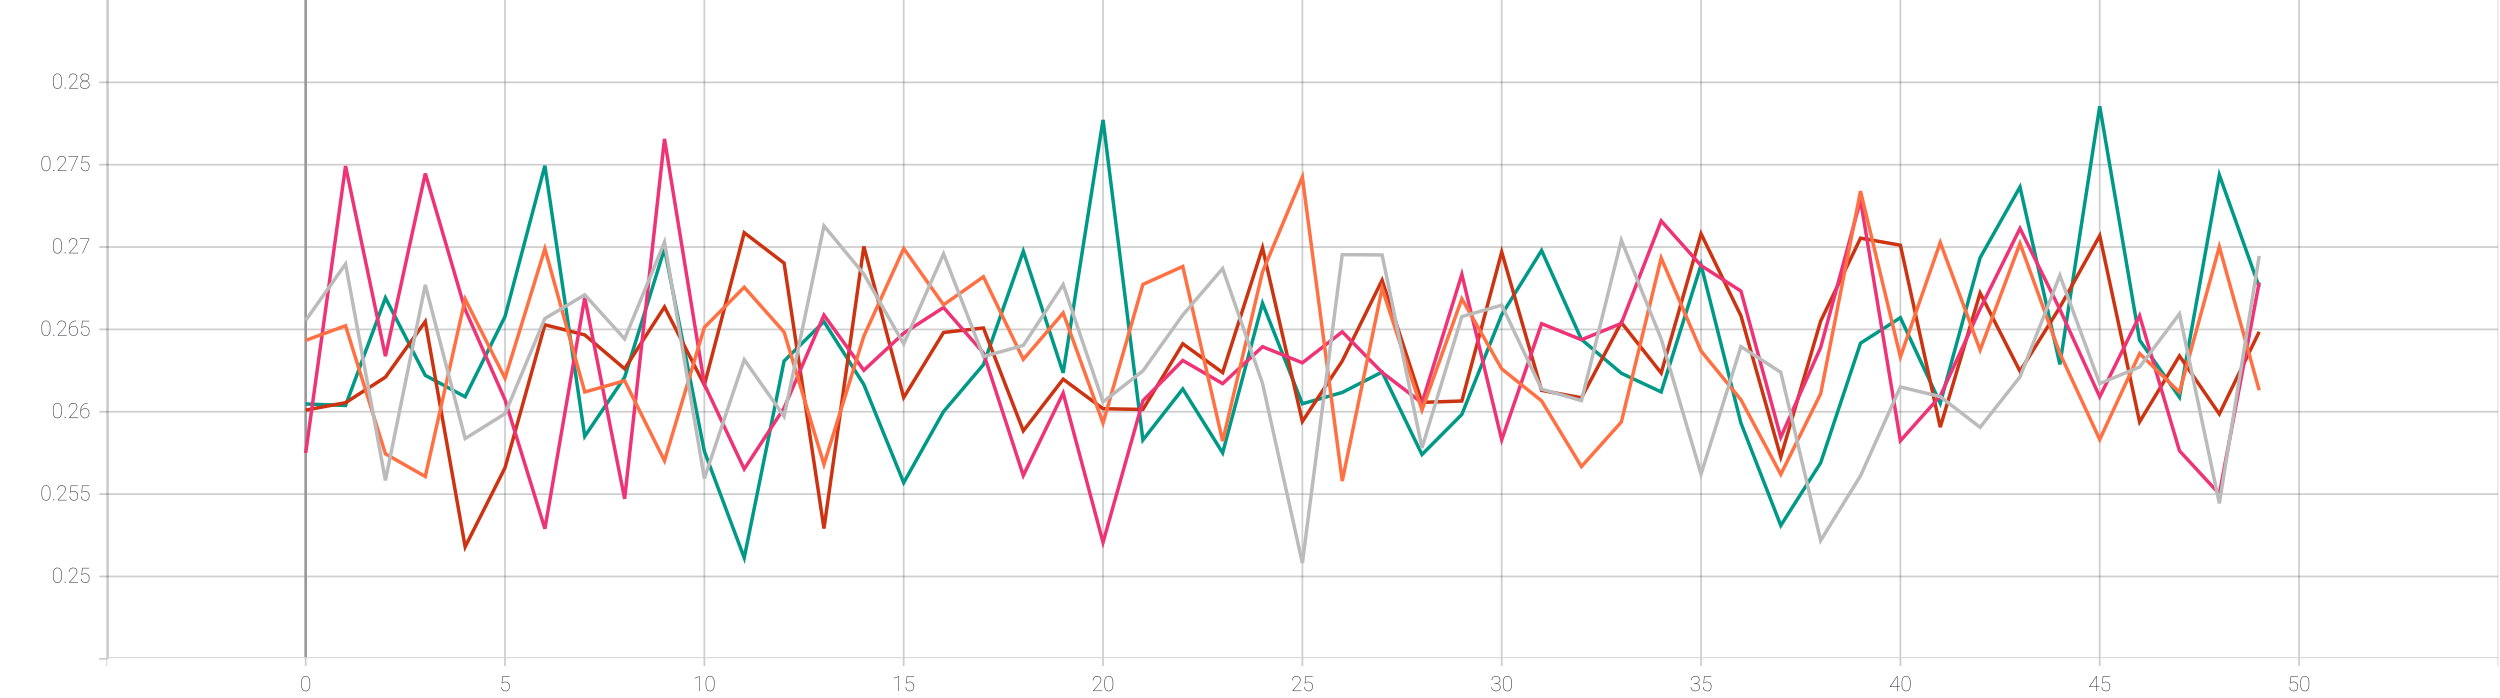
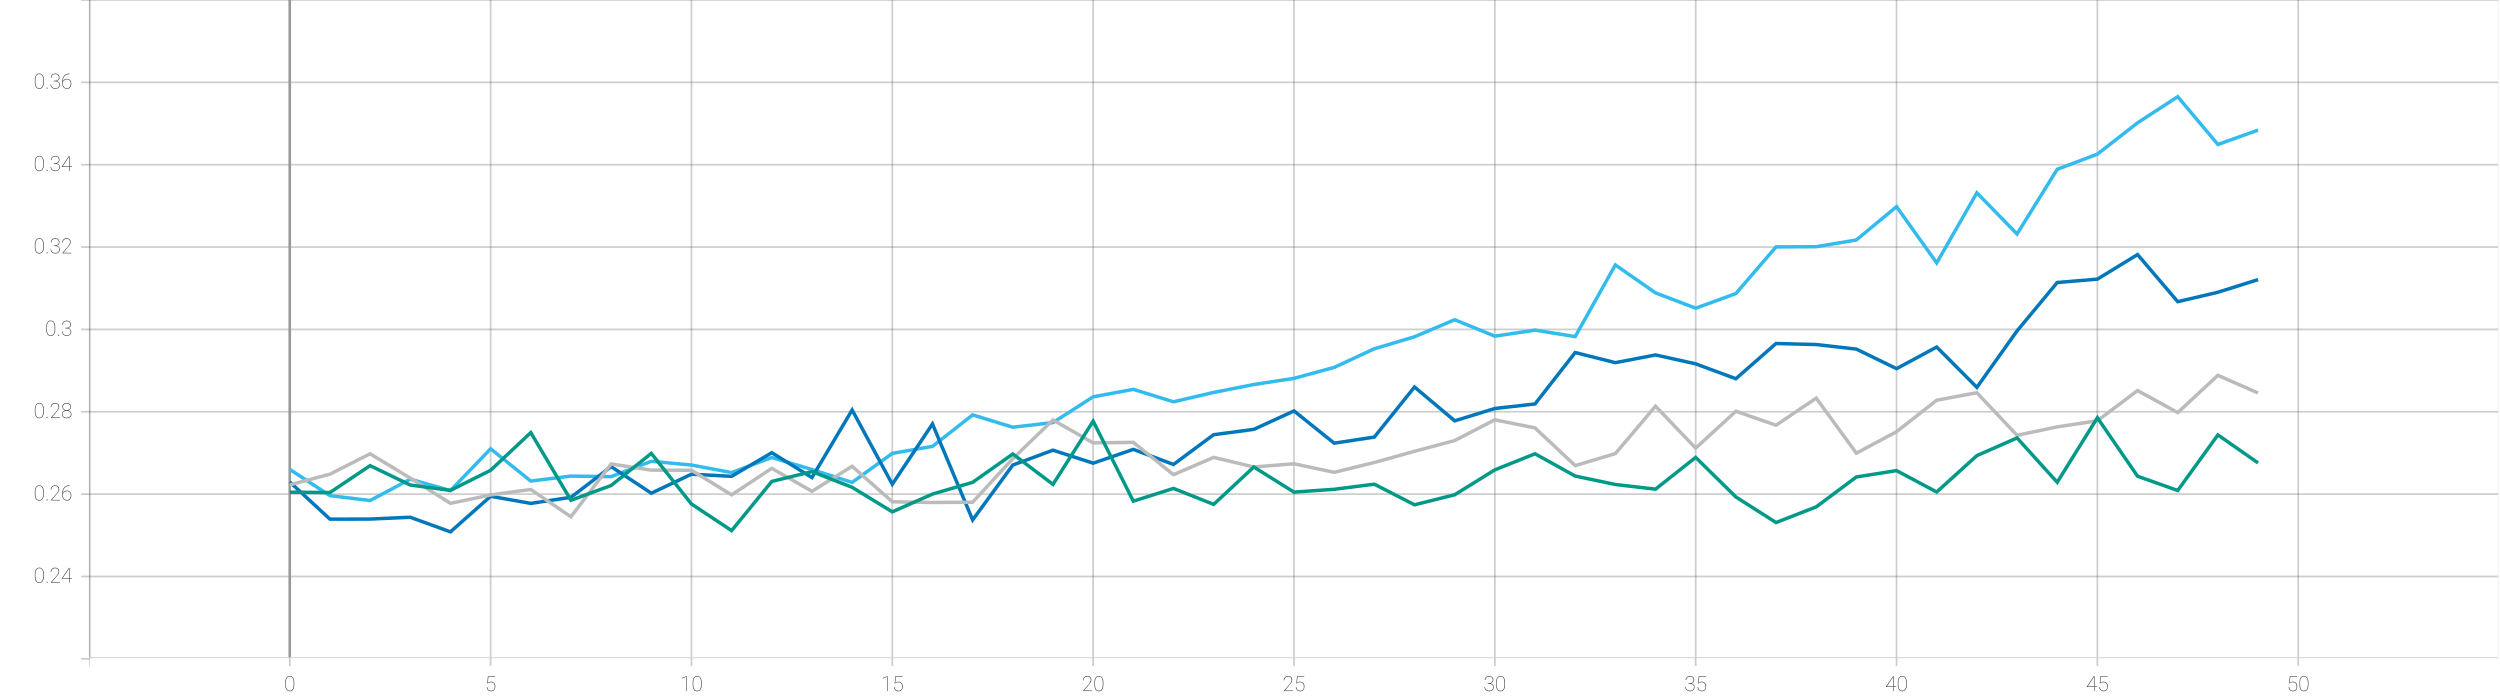
<svg xmlns="http://www.w3.org/2000/svg" viewBox="0 0 1434 400">
  <g>
    <g>
      <g>
        <g>
          <g>
-             <line x1="61.915" y1="377.9" x2="56.915" y2="377.9" style="visibility: inherit;" fill="rgb(0, 0, 0)" stroke="rgb(204, 204, 204)" stroke-width="1px" />
-             <line x1="61.915" y1="330.662" x2="56.915" y2="330.662" style="visibility: inherit;" fill="rgb(0, 0, 0)" stroke="rgb(204, 204, 204)" stroke-width="1px" />
-             <line x1="61.915" y1="283.425" x2="56.915" y2="283.425" style="visibility: inherit;" fill="rgb(0, 0, 0)" stroke="rgb(204, 204, 204)" stroke-width="1px" />
-             <line x1="61.915" y1="236.187" x2="56.915" y2="236.187" style="visibility: inherit;" fill="rgb(0, 0, 0)" stroke="rgb(204, 204, 204)" stroke-width="1px" />
-             <line x1="61.915" y1="188.95" x2="56.915" y2="188.95" style="visibility: inherit;" fill="rgb(0, 0, 0)" stroke="rgb(204, 204, 204)" stroke-width="1px" />
-             <line x1="61.915" y1="141.712" x2="56.915" y2="141.712" style="visibility: inherit;" fill="rgb(0, 0, 0)" stroke="rgb(204, 204, 204)" stroke-width="1px" />
-             <line x1="61.915" y1="94.475" x2="56.915" y2="94.475" style="visibility: inherit;" fill="rgb(0, 0, 0)" stroke="rgb(204, 204, 204)" stroke-width="1px" />
-             <line x1="61.915" y1="47.237" x2="56.915" y2="47.237" style="visibility: inherit;" fill="rgb(0, 0, 0)" stroke="rgb(204, 204, 204)" stroke-width="1px" />
+             <line x1="51.532" y1="377.9" x2="46.532" y2="377.9" style="visibility: inherit;" fill="rgb(0, 0, 0)" stroke="rgb(204, 204, 204)" stroke-width="1px" />
+             <line x1="51.532" y1="330.662" x2="46.532" y2="330.662" style="visibility: inherit;" fill="rgb(0, 0, 0)" stroke="rgb(204, 204, 204)" stroke-width="1px" />
+             <line x1="51.532" y1="283.425" x2="46.532" y2="283.425" style="visibility: inherit;" fill="rgb(0, 0, 0)" stroke="rgb(204, 204, 204)" stroke-width="1px" />
+             <line x1="51.532" y1="236.187" x2="46.532" y2="236.187" style="visibility: inherit;" fill="rgb(0, 0, 0)" stroke="rgb(204, 204, 204)" stroke-width="1px" />
+             <line x1="51.532" y1="188.95" x2="46.532" y2="188.95" style="visibility: inherit;" fill="rgb(0, 0, 0)" stroke="rgb(204, 204, 204)" stroke-width="1px" />
+             <line x1="51.532" y1="141.712" x2="46.532" y2="141.712" style="visibility: inherit;" fill="rgb(0, 0, 0)" stroke="rgb(204, 204, 204)" stroke-width="1px" />
+             <line x1="51.532" y1="94.475" x2="46.532" y2="94.475" style="visibility: inherit;" fill="rgb(0, 0, 0)" stroke="rgb(204, 204, 204)" stroke-width="1px" />
+             <line x1="51.532" y1="47.237" x2="46.532" y2="47.237" style="visibility: inherit;" fill="rgb(0, 0, 0)" stroke="rgb(204, 204, 204)" stroke-width="1px" />
+             <line x1="51.532" y1="0" x2="46.532" y2="0" style="visibility: inherit;" fill="rgb(0, 0, 0)" stroke="rgb(204, 204, 204)" stroke-width="1px" />
          </g>
-           <g transform="translate(51.915, 0)">
-             <text style="text-anchor: end; visibility: hidden; font-family: Roboto, sans-serif; font-size: 12px; font-weight: 200;" x="0" y="377.9" dx="0em" dy="0.3em" fill="rgb(50, 49, 63)" stroke="none" stroke-width="1px">0.245</text>
-             <text style="text-anchor: end; visibility: inherit; font-family: Roboto, sans-serif; font-size: 12px; font-weight: 200;" x="0" y="330.662" dx="0em" dy="0.3em" fill="rgb(50, 49, 63)" stroke="none" stroke-width="1px">0.25</text>
-             <text style="text-anchor: end; visibility: inherit; font-family: Roboto, sans-serif; font-size: 12px; font-weight: 200;" x="0" y="283.425" dx="0em" dy="0.3em" fill="rgb(50, 49, 63)" stroke="none" stroke-width="1px">0.255</text>
-             <text style="text-anchor: end; visibility: inherit; font-family: Roboto, sans-serif; font-size: 12px; font-weight: 200;" x="0" y="236.187" dx="0em" dy="0.3em" fill="rgb(50, 49, 63)" stroke="none" stroke-width="1px">0.26</text>
-             <text style="text-anchor: end; visibility: inherit; font-family: Roboto, sans-serif; font-size: 12px; font-weight: 200;" x="0" y="188.95" dx="0em" dy="0.3em" fill="rgb(50, 49, 63)" stroke="none" stroke-width="1px">0.265</text>
-             <text style="text-anchor: end; visibility: inherit; font-family: Roboto, sans-serif; font-size: 12px; font-weight: 200;" x="0" y="141.712" dx="0em" dy="0.3em" fill="rgb(50, 49, 63)" stroke="none" stroke-width="1px">0.27</text>
-             <text style="text-anchor: end; visibility: inherit; font-family: Roboto, sans-serif; font-size: 12px; font-weight: 200;" x="0" y="94.475" dx="0em" dy="0.3em" fill="rgb(50, 49, 63)" stroke="none" stroke-width="1px">0.275</text>
-             <text style="text-anchor: end; visibility: inherit; font-family: Roboto, sans-serif; font-size: 12px; font-weight: 200;" x="0" y="47.237" dx="0em" dy="0.3em" fill="rgb(50, 49, 63)" stroke="none" stroke-width="1px">0.28</text>
+           <g transform="translate(41.532, 0)">
+             <text style="text-anchor: end; visibility: hidden; font-family: Roboto, sans-serif; font-size: 12px; font-weight: 200;" x="0" y="377.9" dx="0em" dy="0.3em" fill="rgb(50, 49, 63)" stroke="none" stroke-width="1px">0.22</text>
+             <text style="text-anchor: end; visibility: inherit; font-family: Roboto, sans-serif; font-size: 12px; font-weight: 200;" x="0" y="330.662" dx="0em" dy="0.3em" fill="rgb(50, 49, 63)" stroke="none" stroke-width="1px">0.24</text>
+             <text style="text-anchor: end; visibility: inherit; font-family: Roboto, sans-serif; font-size: 12px; font-weight: 200;" x="0" y="283.425" dx="0em" dy="0.3em" fill="rgb(50, 49, 63)" stroke="none" stroke-width="1px">0.26</text>
+             <text style="text-anchor: end; visibility: inherit; font-family: Roboto, sans-serif; font-size: 12px; font-weight: 200;" x="0" y="236.187" dx="0em" dy="0.3em" fill="rgb(50, 49, 63)" stroke="none" stroke-width="1px">0.28</text>
+             <text style="text-anchor: end; visibility: inherit; font-family: Roboto, sans-serif; font-size: 12px; font-weight: 200;" x="0" y="188.95" dx="0em" dy="0.3em" fill="rgb(50, 49, 63)" stroke="none" stroke-width="1px">0.3</text>
+             <text style="text-anchor: end; visibility: inherit; font-family: Roboto, sans-serif; font-size: 12px; font-weight: 200;" x="0" y="141.712" dx="0em" dy="0.3em" fill="rgb(50, 49, 63)" stroke="none" stroke-width="1px">0.32</text>
+             <text style="text-anchor: end; visibility: inherit; font-family: Roboto, sans-serif; font-size: 12px; font-weight: 200;" x="0" y="94.475" dx="0em" dy="0.3em" fill="rgb(50, 49, 63)" stroke="none" stroke-width="1px">0.34</text>
+             <text style="text-anchor: end; visibility: inherit; font-family: Roboto, sans-serif; font-size: 12px; font-weight: 200;" x="0" y="47.237" dx="0em" dy="0.3em" fill="rgb(50, 49, 63)" stroke="none" stroke-width="1px">0.36</text>
+             <text style="text-anchor: end; visibility: hidden; font-family: Roboto, sans-serif; font-size: 12px; font-weight: 200;" x="0" y="0" dx="0em" dy="0.3em" fill="rgb(50, 49, 63)" stroke="none" stroke-width="1px">0.38</text>
          </g>
-           <line x1="61.915" y1="0" x2="61.915" y2="377.9" fill="rgb(0, 0, 0)" stroke="rgb(204, 204, 204)" stroke-width="1px" />
+           <line x1="51.532" y1="0" x2="51.532" y2="377.9" fill="rgb(0, 0, 0)" stroke="rgb(204, 204, 204)" stroke-width="1px" />
        </g>
      </g>
-       <g transform="translate(61, 0)" clip-path="url(#clip_0)">
+       <g transform="translate(51, 0)" clip-path="url(#clip_0)">
        <clipPath id="clip_0">
-           <rect width="1372" height="377" />
+           <rect width="1382" height="377" />
        </clipPath>
        <g>
          <g>
            <g>
              <line x1="0" y1="0" x2="0" y2="377.9" fill="rgb(0, 0, 0)" stroke="rgb(60, 60, 60)" stroke-width="1px" opacity="0.25" />
-               <line x1="114.34" y1="0" x2="114.34" y2="377.9" fill="rgb(0, 0, 0)" stroke="rgb(60, 60, 60)" stroke-width="1px" opacity="0.25" />
-               <line x1="228.681" y1="0" x2="228.681" y2="377.9" fill="rgb(0, 0, 0)" stroke="rgb(60, 60, 60)" stroke-width="1px" opacity="0.25" />
-               <line x1="343.021" y1="0" x2="343.021" y2="377.9" fill="rgb(0, 0, 0)" stroke="rgb(60, 60, 60)" stroke-width="1px" opacity="0.25" />
-               <line x1="457.362" y1="0" x2="457.362" y2="377.9" fill="rgb(0, 0, 0)" stroke="rgb(60, 60, 60)" stroke-width="1px" opacity="0.25" />
-               <line x1="571.702" y1="0" x2="571.702" y2="377.9" fill="rgb(0, 0, 0)" stroke="rgb(60, 60, 60)" stroke-width="1px" opacity="0.25" />
-               <line x1="686.042" y1="0" x2="686.042" y2="377.9" fill="rgb(0, 0, 0)" stroke="rgb(60, 60, 60)" stroke-width="1px" opacity="0.25" />
-               <line x1="800.383" y1="0" x2="800.383" y2="377.9" fill="rgb(0, 0, 0)" stroke="rgb(60, 60, 60)" stroke-width="1px" opacity="0.25" />
-               <line x1="914.723" y1="0" x2="914.723" y2="377.9" fill="rgb(0, 0, 0)" stroke="rgb(60, 60, 60)" stroke-width="1px" opacity="0.25" />
-               <line x1="1029.064" y1="0" x2="1029.064" y2="377.9" fill="rgb(0, 0, 0)" stroke="rgb(60, 60, 60)" stroke-width="1px" opacity="0.25" />
-               <line x1="1143.404" y1="0" x2="1143.404" y2="377.9" fill="rgb(0, 0, 0)" stroke="rgb(60, 60, 60)" stroke-width="1px" opacity="0.25" />
-               <line x1="1257.745" y1="0" x2="1257.745" y2="377.9" fill="rgb(0, 0, 0)" stroke="rgb(60, 60, 60)" stroke-width="1px" opacity="0.25" />
-               <line x1="1372.085" y1="0" x2="1372.085" y2="377.9" fill="rgb(0, 0, 0)" stroke="rgb(60, 60, 60)" stroke-width="1px" opacity="0.25" />
+               <line x1="115.206" y1="0" x2="115.206" y2="377.9" fill="rgb(0, 0, 0)" stroke="rgb(60, 60, 60)" stroke-width="1px" opacity="0.25" />
+               <line x1="230.411" y1="0" x2="230.411" y2="377.9" fill="rgb(0, 0, 0)" stroke="rgb(60, 60, 60)" stroke-width="1px" opacity="0.25" />
+               <line x1="345.617" y1="0" x2="345.617" y2="377.9" fill="rgb(0, 0, 0)" stroke="rgb(60, 60, 60)" stroke-width="1px" opacity="0.25" />
+               <line x1="460.823" y1="0" x2="460.823" y2="377.9" fill="rgb(0, 0, 0)" stroke="rgb(60, 60, 60)" stroke-width="1px" opacity="0.25" />
+               <line x1="576.028" y1="0" x2="576.028" y2="377.9" fill="rgb(0, 0, 0)" stroke="rgb(60, 60, 60)" stroke-width="1px" opacity="0.25" />
+               <line x1="691.234" y1="0" x2="691.234" y2="377.9" fill="rgb(0, 0, 0)" stroke="rgb(60, 60, 60)" stroke-width="1px" opacity="0.25" />
+               <line x1="806.44" y1="0" x2="806.44" y2="377.9" fill="rgb(0, 0, 0)" stroke="rgb(60, 60, 60)" stroke-width="1px" opacity="0.25" />
+               <line x1="921.645" y1="0" x2="921.645" y2="377.9" fill="rgb(0, 0, 0)" stroke="rgb(60, 60, 60)" stroke-width="1px" opacity="0.25" />
+               <line x1="1036.851" y1="0" x2="1036.851" y2="377.9" fill="rgb(0, 0, 0)" stroke="rgb(60, 60, 60)" stroke-width="1px" opacity="0.25" />
+               <line x1="1152.057" y1="0" x2="1152.057" y2="377.9" fill="rgb(0, 0, 0)" stroke="rgb(60, 60, 60)" stroke-width="1px" opacity="0.25" />
+               <line x1="1267.262" y1="0" x2="1267.262" y2="377.9" fill="rgb(0, 0, 0)" stroke="rgb(60, 60, 60)" stroke-width="1px" opacity="0.25" />
+               <line x1="1382.468" y1="0" x2="1382.468" y2="377.9" fill="rgb(0, 0, 0)" stroke="rgb(60, 60, 60)" stroke-width="1px" opacity="0.25" />
            </g>
            <g>
-               <line x1="0" y1="377.9" x2="1372.085" y2="377.9" fill="rgb(0, 0, 0)" stroke="rgb(60, 60, 60)" stroke-width="1px" opacity="0.25" />
-               <line x1="0" y1="330.662" x2="1372.085" y2="330.662" fill="rgb(0, 0, 0)" stroke="rgb(60, 60, 60)" stroke-width="1px" opacity="0.25" />
-               <line x1="0" y1="283.425" x2="1372.085" y2="283.425" fill="rgb(0, 0, 0)" stroke="rgb(60, 60, 60)" stroke-width="1px" opacity="0.25" />
-               <line x1="0" y1="236.187" x2="1372.085" y2="236.187" fill="rgb(0, 0, 0)" stroke="rgb(60, 60, 60)" stroke-width="1px" opacity="0.25" />
-               <line x1="0" y1="188.95" x2="1372.085" y2="188.95" fill="rgb(0, 0, 0)" stroke="rgb(60, 60, 60)" stroke-width="1px" opacity="0.25" />
-               <line x1="0" y1="141.712" x2="1372.085" y2="141.712" fill="rgb(0, 0, 0)" stroke="rgb(60, 60, 60)" stroke-width="1px" opacity="0.25" />
-               <line x1="0" y1="94.475" x2="1372.085" y2="94.475" fill="rgb(0, 0, 0)" stroke="rgb(60, 60, 60)" stroke-width="1px" opacity="0.25" />
-               <line x1="0" y1="47.237" x2="1372.085" y2="47.237" fill="rgb(0, 0, 0)" stroke="rgb(60, 60, 60)" stroke-width="1px" opacity="0.25" />
+               <line x1="0" y1="377.9" x2="1382.468" y2="377.9" fill="rgb(0, 0, 0)" stroke="rgb(60, 60, 60)" stroke-width="1px" opacity="0.25" />
+               <line x1="0" y1="330.662" x2="1382.468" y2="330.662" fill="rgb(0, 0, 0)" stroke="rgb(60, 60, 60)" stroke-width="1px" opacity="0.25" />
+               <line x1="0" y1="283.425" x2="1382.468" y2="283.425" fill="rgb(0, 0, 0)" stroke="rgb(60, 60, 60)" stroke-width="1px" opacity="0.25" />
+               <line x1="0" y1="236.187" x2="1382.468" y2="236.187" fill="rgb(0, 0, 0)" stroke="rgb(60, 60, 60)" stroke-width="1px" opacity="0.25" />
+               <line x1="0" y1="188.95" x2="1382.468" y2="188.95" fill="rgb(0, 0, 0)" stroke="rgb(60, 60, 60)" stroke-width="1px" opacity="0.25" />
+               <line x1="0" y1="141.712" x2="1382.468" y2="141.712" fill="rgb(0, 0, 0)" stroke="rgb(60, 60, 60)" stroke-width="1px" opacity="0.25" />
+               <line x1="0" y1="94.475" x2="1382.468" y2="94.475" fill="rgb(0, 0, 0)" stroke="rgb(60, 60, 60)" stroke-width="1px" opacity="0.25" />
+               <line x1="0" y1="47.237" x2="1382.468" y2="47.237" fill="rgb(0, 0, 0)" stroke="rgb(60, 60, 60)" stroke-width="1px" opacity="0.25" />
+               <line x1="0" y1="0" x2="1382.468" y2="0" fill="rgb(0, 0, 0)" stroke="rgb(60, 60, 60)" stroke-width="1px" opacity="0.25" />
            </g>
          </g>
        </g>
        <g>
          <g>
-             <line x1="0" y1="2692.537" x2="1372.085" y2="2692.537" fill="rgb(0, 0, 0)" stroke="rgb(153, 153, 153)" stroke-width="1.5px" />
+             <line x1="0" y1="897.512" x2="1382.468" y2="897.512" fill="rgb(0, 0, 0)" stroke="rgb(153, 153, 153)" stroke-width="1.5px" />
          </g>
        </g>
        <g>
          <g>
-             <line x1="114.34" y1="0" x2="114.34" y2="377.9" fill="rgb(0, 0, 0)" stroke="rgb(153, 153, 153)" stroke-width="1.5px" />
+             <line x1="115.206" y1="0" x2="115.206" y2="377.9" fill="rgb(0, 0, 0)" stroke="rgb(153, 153, 153)" stroke-width="1.5px" />
          </g>
        </g>
        <g>
          <g>
            <g>
              <g>
                <g>
-                   <path style="fill: none;" stroke="rgb(0, 153, 136)" stroke-width="2px" d="M114.34,231.708L137.208,232.589L160.077,170.847L182.945,215.301L205.813,227.602L228.681,181.548L251.549,95.037L274.417,250.269L297.285,216.415L320.153,142.649L343.021,258.856L365.889,319.949L388.757,207.076L411.625,184.48L434.494,220.561L457.362,276.861L480.23,236.066L503.098,209.159L525.966,144.128L548.834,213.863L571.702,68.779L594.57,252.386L617.438,223.105L640.306,259.765L663.174,173.954L686.042,231.597L708.911,225.112L731.779,213.389L754.647,260.717L777.515,237.71L800.383,180.528L823.251,143.66L846.119,194.699L868.987,214.1L891.855,224.823L914.723,151.935L937.591,242.65L960.459,301.404L983.328,265.476L1006.196,196.844L1029.064,182.238L1051.932,231.307L1074.8,147.834L1097.668,107.245L1120.536,209.036L1143.404,60.947L1166.272,195.102L1189.14,227.844L1212.008,100.319L1234.876,164.631" fill="none" />
+                   <path style="fill: none;" stroke="rgb(51, 187, 238)" stroke-width="2px" d="M115.206,269.244L138.247,284.293L161.288,287.111L184.329,274.837L207.37,281.402L230.411,257.424L253.452,275.927L276.494,273.082L299.535,273.381L322.576,264.599L345.617,266.76L368.658,271.057L391.699,262.427L414.74,269.325L437.782,276.708L460.823,260.059L483.864,256.019L506.905,237.989L529.946,245.048L552.987,242.385L576.028,227.615L599.069,223.336L622.111,230.463L645.152,225.095L668.193,220.557L691.234,217.002L714.275,210.742L737.316,200.051L760.357,193.168L783.399,183.402L806.44,192.827L829.481,189.358L852.522,193.075L875.563,151.963L898.604,168.002L921.645,176.796L944.686,168.38L967.728,141.629L990.769,141.518L1013.81,137.642L1036.851,118.539L1059.892,150.811L1082.933,110.605L1105.974,134.219L1129.016,97.12L1152.057,88.407L1175.098,70.462L1198.139,55.457L1221.18,82.873L1244.221,74.612" fill="none" />
                </g>
                <g>
-                   <path style="fill: none;" stroke="rgb(204, 51, 17)" stroke-width="2px" d="M114.34,235.244L137.208,230.988L160.077,216.332L182.945,184.436L205.813,313.645L228.681,268.296L251.549,186.296L274.417,192.106L297.285,211.546L320.153,176.079L343.021,220.815L365.889,133.461L388.757,150.937L411.625,303.161L434.494,141.353L457.362,228.031L480.23,190.703L503.098,188.127L525.966,247.129L548.834,217.497L571.702,234.444L594.57,234.856L617.438,197.187L640.306,213.719L663.174,142.147L686.042,241.737L708.911,207.078L731.779,160.707L754.647,230.787L777.515,230.016L800.383,144.546L823.251,223.931L846.119,228.19L868.987,184.984L891.855,213.965L914.723,134.086L937.591,181.111L960.459,262.149L983.328,184.202L1006.196,136.614L1029.064,140.651L1051.932,245.018L1074.8,168.088L1097.668,212.947L1120.536,176.251L1143.404,135.193L1166.272,241.97L1189.14,204.142L1212.008,237.463L1234.876,190.32" fill="none" />
+                   <path style="fill: none;" stroke="rgb(0, 119, 187)" stroke-width="2px" d="M115.206,276.451L138.247,297.788L161.288,297.733L184.329,296.702L207.37,305.073L230.411,284.675L253.452,288.742L276.494,285.239L299.535,267.658L322.576,282.905L345.617,271.999L368.658,273.22L391.699,259.661L414.74,273.923L437.782,235.166L460.823,277.771L483.864,243.178L506.905,298.244L529.946,266.749L552.987,258.218L576.028,265.679L599.069,257.761L622.111,266.42L645.152,249.327L668.193,246.274L691.234,235.705L714.275,254.198L737.316,250.706L760.357,221.991L783.399,241.379L806.44,234.309L829.481,231.703L852.522,202.225L875.563,208.021L898.604,203.598L921.645,208.696L944.686,217.24L967.728,197.032L990.769,197.627L1013.81,200.243L1036.851,211.463L1059.892,199.059L1082.933,222.188L1105.974,189.818L1129.016,162.052L1152.057,160.112L1175.098,146.007L1198.139,173.043L1221.18,167.634L1244.221,160.386" fill="none" />
                </g>
                <g>
-                   <path style="fill: none;" stroke="rgb(238, 51, 119)" stroke-width="2px" d="M114.34,259.847L137.208,95.233L160.077,204.314L182.945,99.512L205.813,177.517L228.681,229.324L251.549,303.285L274.417,170.715L297.285,286.128L320.153,79.665L343.021,220.427L365.889,269.044L388.757,234.023L411.625,180.738L434.494,212.406L457.362,191.119L480.23,176.371L503.098,202.46L525.966,272.737L548.834,225.476L571.702,311.104L594.57,229.838L617.438,206.759L640.306,220.05L663.174,198.877L686.042,208.089L708.911,190.347L731.779,213.621L754.647,231.094L777.515,157.36L800.383,252.243L823.251,185.668L846.119,194.872L868.987,185.522L891.855,126.702L914.723,152.342L937.591,166.944L960.459,250.791L983.328,199.322L1006.196,114.845L1029.064,252.821L1051.932,227.181L1074.8,177.197L1097.668,131.033L1120.536,177.451L1143.404,227.633L1166.272,181.093L1189.14,258.562L1212.008,283.313L1234.876,162.046" fill="none" />
+                   <path style="fill: none;" stroke="rgb(187, 187, 187)" stroke-width="2px" d="M115.206,278.088L138.247,271.994L161.288,260.303L184.329,274.247L207.37,288.705L230.411,283.899L253.452,280.748L276.494,296.425L299.535,266.115L322.576,269.671L345.617,269.754L368.658,283.849L391.699,268.644L414.74,281.806L437.782,267.462L460.823,287.815L483.864,288.232L506.905,288.064L529.946,263.067L552.987,240.91L576.028,254.02L599.069,253.739L622.111,272.278L645.152,262.36L668.193,267.856L691.234,266.028L714.275,270.922L737.316,265.291L760.357,258.867L783.399,252.716L806.44,240.792L829.481,245.466L852.522,267.076L875.563,260.192L898.604,232.98L921.645,257.066L944.686,235.897L967.728,243.893L990.769,228.37L1013.81,259.94L1036.851,247.636L1059.892,229.561L1082.933,225.266L1105.974,249.7L1129.016,244.855L1152.057,241.36L1175.098,224.031L1198.139,236.662L1221.18,215.305L1244.221,225.428" fill="none" />
                </g>
                <g>
-                   <path style="fill: none;" stroke="rgb(255, 112, 67)" stroke-width="2px" d="M114.34,195.233L137.208,186.845L160.077,260.328L182.945,273.331L205.813,171.576L228.681,216.965L251.549,142.712L274.417,224.862L297.285,218.379L320.153,264.296L343.021,187.811L365.889,164.732L388.757,190.479L411.625,266.401L434.494,192.844L457.362,142.565L480.23,174.837L503.098,158.753L525.966,206.146L548.834,179.499L571.702,242.645L594.57,163.134L617.438,152.845L640.306,253.044L663.174,156.005L686.042,101.53L708.911,275.916L731.779,165.462L754.647,235.226L777.515,171.391L800.383,211.606L823.251,229.937L846.119,267.638L868.987,242.052L891.855,148.012L914.723,201.356L937.591,229.288L960.459,272.106L983.328,225.836L1006.196,109.64L1029.064,204.721L1051.932,139.105L1074.8,200.8L1097.668,139.631L1120.536,202.684L1143.404,252.114L1166.272,202.778L1189.14,224.955L1212.008,141.561L1234.876,223.853" fill="none" />
-                 </g>
-                 <g>
-                   <path style="fill: none;" stroke="rgb(187, 187, 187)" stroke-width="2px" d="M114.34,183.768L137.208,151.419L160.077,275.578L182.945,163.447L205.813,251.565L228.681,237.272L251.549,182.687L274.417,169.114L297.285,194.402L320.153,138.883L343.021,274.417L365.889,206.287L388.757,238.836L411.625,129.555L434.494,157.203L457.362,197.299L480.23,145.582L503.098,204.502L525.966,198.148L548.834,163.279L571.702,230.533L594.57,212.748L617.438,180.671L640.306,154.036L663.174,219.943L686.042,322.95L708.911,146.076L731.779,146.231L754.647,256.894L777.515,181.6L800.383,175.039L823.251,223.214L846.119,229.809L868.987,137.812L891.855,194.369L914.723,271.943L937.591,198.803L960.459,213.531L983.328,310.034L1006.196,272.924L1029.064,221.941L1051.932,227.505L1074.8,245.12L1097.668,216.178L1120.536,157.95L1143.404,220.021L1166.272,210.497L1189.14,180.019L1212.008,288.712L1234.876,146.795" fill="none" />
+                   <path style="fill: none;" stroke="rgb(0, 153, 136)" stroke-width="2px" d="M115.206,282.305L138.247,282.525L161.288,267.09L184.329,278.203L207.37,281.279L230.411,269.765L253.452,248.137L276.494,286.945L299.535,278.482L322.576,260.04L345.617,289.092L368.658,304.365L391.699,276.147L414.74,270.498L437.782,279.518L460.823,293.593L483.864,283.395L506.905,276.668L529.946,260.41L552.987,277.844L576.028,241.573L599.069,287.475L622.111,280.154L645.152,289.319L668.193,267.867L691.234,282.277L714.275,280.656L737.316,277.725L760.357,289.557L783.399,283.806L806.44,269.51L829.481,260.293L852.522,273.053L875.563,277.903L898.604,280.584L921.645,262.362L944.686,285.041L967.728,299.729L990.769,290.747L1013.81,273.589L1036.851,269.938L1059.892,282.205L1082.933,261.337L1105.974,251.189L1129.016,276.637L1152.057,239.615L1175.098,273.154L1198.139,281.339L1221.18,249.458L1244.221,265.536" fill="none" />
                </g>
              </g>
            </g>
          </g>
        </g>
        <g>
-           <g opacity="0.894">
+           <g opacity="0.233">
            <span fill="rgb(0, 0, 0)" stroke="none" stroke-width="1px">Alt + Scroll to Zoom</span>
          </g>
        </g>
      </g>
-       <g transform="translate(61, 377)" clip-path="url(#clip_1)">
+       <g transform="translate(51, 377)" clip-path="url(#clip_1)">
        <clipPath id="clip_1">
-           <rect width="1372" height="22" />
+           <rect width="1382" height="22" />
        </clipPath>
        <g>
          <g>
            <line x1="0" y1="0" x2="0" y2="5" style="visibility: inherit;" fill="rgb(0, 0, 0)" stroke="rgb(204, 204, 204)" stroke-width="1px" />
-             <line x1="114.34" y1="0" x2="114.34" y2="5" style="visibility: inherit;" fill="rgb(0, 0, 0)" stroke="rgb(204, 204, 204)" stroke-width="1px" />
-             <line x1="228.681" y1="0" x2="228.681" y2="5" style="visibility: inherit;" fill="rgb(0, 0, 0)" stroke="rgb(204, 204, 204)" stroke-width="1px" />
-             <line x1="343.021" y1="0" x2="343.021" y2="5" style="visibility: inherit;" fill="rgb(0, 0, 0)" stroke="rgb(204, 204, 204)" stroke-width="1px" />
-             <line x1="457.362" y1="0" x2="457.362" y2="5" style="visibility: inherit;" fill="rgb(0, 0, 0)" stroke="rgb(204, 204, 204)" stroke-width="1px" />
-             <line x1="571.702" y1="0" x2="571.702" y2="5" style="visibility: inherit;" fill="rgb(0, 0, 0)" stroke="rgb(204, 204, 204)" stroke-width="1px" />
-             <line x1="686.042" y1="0" x2="686.042" y2="5" style="visibility: inherit;" fill="rgb(0, 0, 0)" stroke="rgb(204, 204, 204)" stroke-width="1px" />
-             <line x1="800.383" y1="0" x2="800.383" y2="5" style="visibility: inherit;" fill="rgb(0, 0, 0)" stroke="rgb(204, 204, 204)" stroke-width="1px" />
-             <line x1="914.723" y1="0" x2="914.723" y2="5" style="visibility: inherit;" fill="rgb(0, 0, 0)" stroke="rgb(204, 204, 204)" stroke-width="1px" />
-             <line x1="1029.064" y1="0" x2="1029.064" y2="5" style="visibility: inherit;" fill="rgb(0, 0, 0)" stroke="rgb(204, 204, 204)" stroke-width="1px" />
-             <line x1="1143.404" y1="0" x2="1143.404" y2="5" style="visibility: inherit;" fill="rgb(0, 0, 0)" stroke="rgb(204, 204, 204)" stroke-width="1px" />
-             <line x1="1257.745" y1="0" x2="1257.745" y2="5" style="visibility: inherit;" fill="rgb(0, 0, 0)" stroke="rgb(204, 204, 204)" stroke-width="1px" />
-             <line x1="1372.085" y1="0" x2="1372.085" y2="5" style="visibility: inherit;" fill="rgb(0, 0, 0)" stroke="rgb(204, 204, 204)" stroke-width="1px" />
+             <line x1="115.206" y1="0" x2="115.206" y2="5" style="visibility: inherit;" fill="rgb(0, 0, 0)" stroke="rgb(204, 204, 204)" stroke-width="1px" />
+             <line x1="230.411" y1="0" x2="230.411" y2="5" style="visibility: inherit;" fill="rgb(0, 0, 0)" stroke="rgb(204, 204, 204)" stroke-width="1px" />
+             <line x1="345.617" y1="0" x2="345.617" y2="5" style="visibility: inherit;" fill="rgb(0, 0, 0)" stroke="rgb(204, 204, 204)" stroke-width="1px" />
+             <line x1="460.823" y1="0" x2="460.823" y2="5" style="visibility: inherit;" fill="rgb(0, 0, 0)" stroke="rgb(204, 204, 204)" stroke-width="1px" />
+             <line x1="576.028" y1="0" x2="576.028" y2="5" style="visibility: inherit;" fill="rgb(0, 0, 0)" stroke="rgb(204, 204, 204)" stroke-width="1px" />
+             <line x1="691.234" y1="0" x2="691.234" y2="5" style="visibility: inherit;" fill="rgb(0, 0, 0)" stroke="rgb(204, 204, 204)" stroke-width="1px" />
+             <line x1="806.44" y1="0" x2="806.44" y2="5" style="visibility: inherit;" fill="rgb(0, 0, 0)" stroke="rgb(204, 204, 204)" stroke-width="1px" />
+             <line x1="921.645" y1="0" x2="921.645" y2="5" style="visibility: inherit;" fill="rgb(0, 0, 0)" stroke="rgb(204, 204, 204)" stroke-width="1px" />
+             <line x1="1036.851" y1="0" x2="1036.851" y2="5" style="visibility: inherit;" fill="rgb(0, 0, 0)" stroke="rgb(204, 204, 204)" stroke-width="1px" />
+             <line x1="1152.057" y1="0" x2="1152.057" y2="5" style="visibility: inherit;" fill="rgb(0, 0, 0)" stroke="rgb(204, 204, 204)" stroke-width="1px" />
+             <line x1="1267.262" y1="0" x2="1267.262" y2="5" style="visibility: inherit;" fill="rgb(0, 0, 0)" stroke="rgb(204, 204, 204)" stroke-width="1px" />
+             <line x1="1382.468" y1="0" x2="1382.468" y2="5" style="visibility: inherit;" fill="rgb(0, 0, 0)" stroke="rgb(204, 204, 204)" stroke-width="1px" />
          </g>
          <g transform="translate(0, 8)">
            <text style="text-anchor: middle; visibility: hidden; font-family: Roboto, sans-serif; font-size: 12px; font-weight: 200;" x="0" y="0" dx="0em" dy="0.95em" fill="rgb(50, 49, 63)" stroke="none" stroke-width="1px">-5</text>
-             <text style="text-anchor: middle; visibility: inherit; font-family: Roboto, sans-serif; font-size: 12px; font-weight: 200;" x="114.34" y="0" dx="0em" dy="0.95em" fill="rgb(50, 49, 63)" stroke="none" stroke-width="1px">0</text>
-             <text style="text-anchor: middle; visibility: inherit; font-family: Roboto, sans-serif; font-size: 12px; font-weight: 200;" x="228.681" y="0" dx="0em" dy="0.95em" fill="rgb(50, 49, 63)" stroke="none" stroke-width="1px">5</text>
-             <text style="text-anchor: middle; visibility: inherit; font-family: Roboto, sans-serif; font-size: 12px; font-weight: 200;" x="343.021" y="0" dx="0em" dy="0.95em" fill="rgb(50, 49, 63)" stroke="none" stroke-width="1px">10</text>
-             <text style="text-anchor: middle; visibility: inherit; font-family: Roboto, sans-serif; font-size: 12px; font-weight: 200;" x="457.362" y="0" dx="0em" dy="0.95em" fill="rgb(50, 49, 63)" stroke="none" stroke-width="1px">15</text>
-             <text style="text-anchor: middle; visibility: inherit; font-family: Roboto, sans-serif; font-size: 12px; font-weight: 200;" x="571.702" y="0" dx="0em" dy="0.95em" fill="rgb(50, 49, 63)" stroke="none" stroke-width="1px">20</text>
-             <text style="text-anchor: middle; visibility: inherit; font-family: Roboto, sans-serif; font-size: 12px; font-weight: 200;" x="686.042" y="0" dx="0em" dy="0.95em" fill="rgb(50, 49, 63)" stroke="none" stroke-width="1px">25</text>
-             <text style="text-anchor: middle; visibility: inherit; font-family: Roboto, sans-serif; font-size: 12px; font-weight: 200;" x="800.383" y="0" dx="0em" dy="0.95em" fill="rgb(50, 49, 63)" stroke="none" stroke-width="1px">30</text>
-             <text style="text-anchor: middle; visibility: inherit; font-family: Roboto, sans-serif; font-size: 12px; font-weight: 200;" x="914.723" y="0" dx="0em" dy="0.95em" fill="rgb(50, 49, 63)" stroke="none" stroke-width="1px">35</text>
-             <text style="text-anchor: middle; visibility: inherit; font-family: Roboto, sans-serif; font-size: 12px; font-weight: 200;" x="1029.064" y="0" dx="0em" dy="0.95em" fill="rgb(50, 49, 63)" stroke="none" stroke-width="1px">40</text>
-             <text style="text-anchor: middle; visibility: inherit; font-family: Roboto, sans-serif; font-size: 12px; font-weight: 200;" x="1143.404" y="0" dx="0em" dy="0.95em" fill="rgb(50, 49, 63)" stroke="none" stroke-width="1px">45</text>
-             <text style="text-anchor: middle; visibility: inherit; font-family: Roboto, sans-serif; font-size: 12px; font-weight: 200;" x="1257.745" y="0" dx="0em" dy="0.95em" fill="rgb(50, 49, 63)" stroke="none" stroke-width="1px">50</text>
-             <text style="text-anchor: middle; visibility: hidden; font-family: Roboto, sans-serif; font-size: 12px; font-weight: 200;" x="1372.085" y="0" dx="0em" dy="0.95em" fill="rgb(50, 49, 63)" stroke="none" stroke-width="1px">55</text>
+             <text style="text-anchor: middle; visibility: inherit; font-family: Roboto, sans-serif; font-size: 12px; font-weight: 200;" x="115.206" y="0" dx="0em" dy="0.95em" fill="rgb(50, 49, 63)" stroke="none" stroke-width="1px">0</text>
+             <text style="text-anchor: middle; visibility: inherit; font-family: Roboto, sans-serif; font-size: 12px; font-weight: 200;" x="230.411" y="0" dx="0em" dy="0.95em" fill="rgb(50, 49, 63)" stroke="none" stroke-width="1px">5</text>
+             <text style="text-anchor: middle; visibility: inherit; font-family: Roboto, sans-serif; font-size: 12px; font-weight: 200;" x="345.617" y="0" dx="0em" dy="0.95em" fill="rgb(50, 49, 63)" stroke="none" stroke-width="1px">10</text>
+             <text style="text-anchor: middle; visibility: inherit; font-family: Roboto, sans-serif; font-size: 12px; font-weight: 200;" x="460.823" y="0" dx="0em" dy="0.95em" fill="rgb(50, 49, 63)" stroke="none" stroke-width="1px">15</text>
+             <text style="text-anchor: middle; visibility: inherit; font-family: Roboto, sans-serif; font-size: 12px; font-weight: 200;" x="576.028" y="0" dx="0em" dy="0.95em" fill="rgb(50, 49, 63)" stroke="none" stroke-width="1px">20</text>
+             <text style="text-anchor: middle; visibility: inherit; font-family: Roboto, sans-serif; font-size: 12px; font-weight: 200;" x="691.234" y="0" dx="0em" dy="0.95em" fill="rgb(50, 49, 63)" stroke="none" stroke-width="1px">25</text>
+             <text style="text-anchor: middle; visibility: inherit; font-family: Roboto, sans-serif; font-size: 12px; font-weight: 200;" x="806.44" y="0" dx="0em" dy="0.95em" fill="rgb(50, 49, 63)" stroke="none" stroke-width="1px">30</text>
+             <text style="text-anchor: middle; visibility: inherit; font-family: Roboto, sans-serif; font-size: 12px; font-weight: 200;" x="921.645" y="0" dx="0em" dy="0.95em" fill="rgb(50, 49, 63)" stroke="none" stroke-width="1px">35</text>
+             <text style="text-anchor: middle; visibility: inherit; font-family: Roboto, sans-serif; font-size: 12px; font-weight: 200;" x="1036.851" y="0" dx="0em" dy="0.95em" fill="rgb(50, 49, 63)" stroke="none" stroke-width="1px">40</text>
+             <text style="text-anchor: middle; visibility: inherit; font-family: Roboto, sans-serif; font-size: 12px; font-weight: 200;" x="1152.057" y="0" dx="0em" dy="0.95em" fill="rgb(50, 49, 63)" stroke="none" stroke-width="1px">45</text>
+             <text style="text-anchor: middle; visibility: inherit; font-family: Roboto, sans-serif; font-size: 12px; font-weight: 200;" x="1267.262" y="0" dx="0em" dy="0.95em" fill="rgb(50, 49, 63)" stroke="none" stroke-width="1px">50</text>
+             <text style="text-anchor: middle; visibility: hidden; font-family: Roboto, sans-serif; font-size: 12px; font-weight: 200;" x="1382.468" y="0" dx="0em" dy="0.95em" fill="rgb(50, 49, 63)" stroke="none" stroke-width="1px">55</text>
          </g>
-           <line x1="0" y1="0" x2="1372.085" y2="0" fill="rgb(0, 0, 0)" stroke="rgb(204, 204, 204)" stroke-width="1px" />
+           <line x1="0" y1="0" x2="1382.468" y2="0" fill="rgb(0, 0, 0)" stroke="rgb(204, 204, 204)" stroke-width="1px" />
        </g>
      </g>
    </g>
  </g>
</svg>
